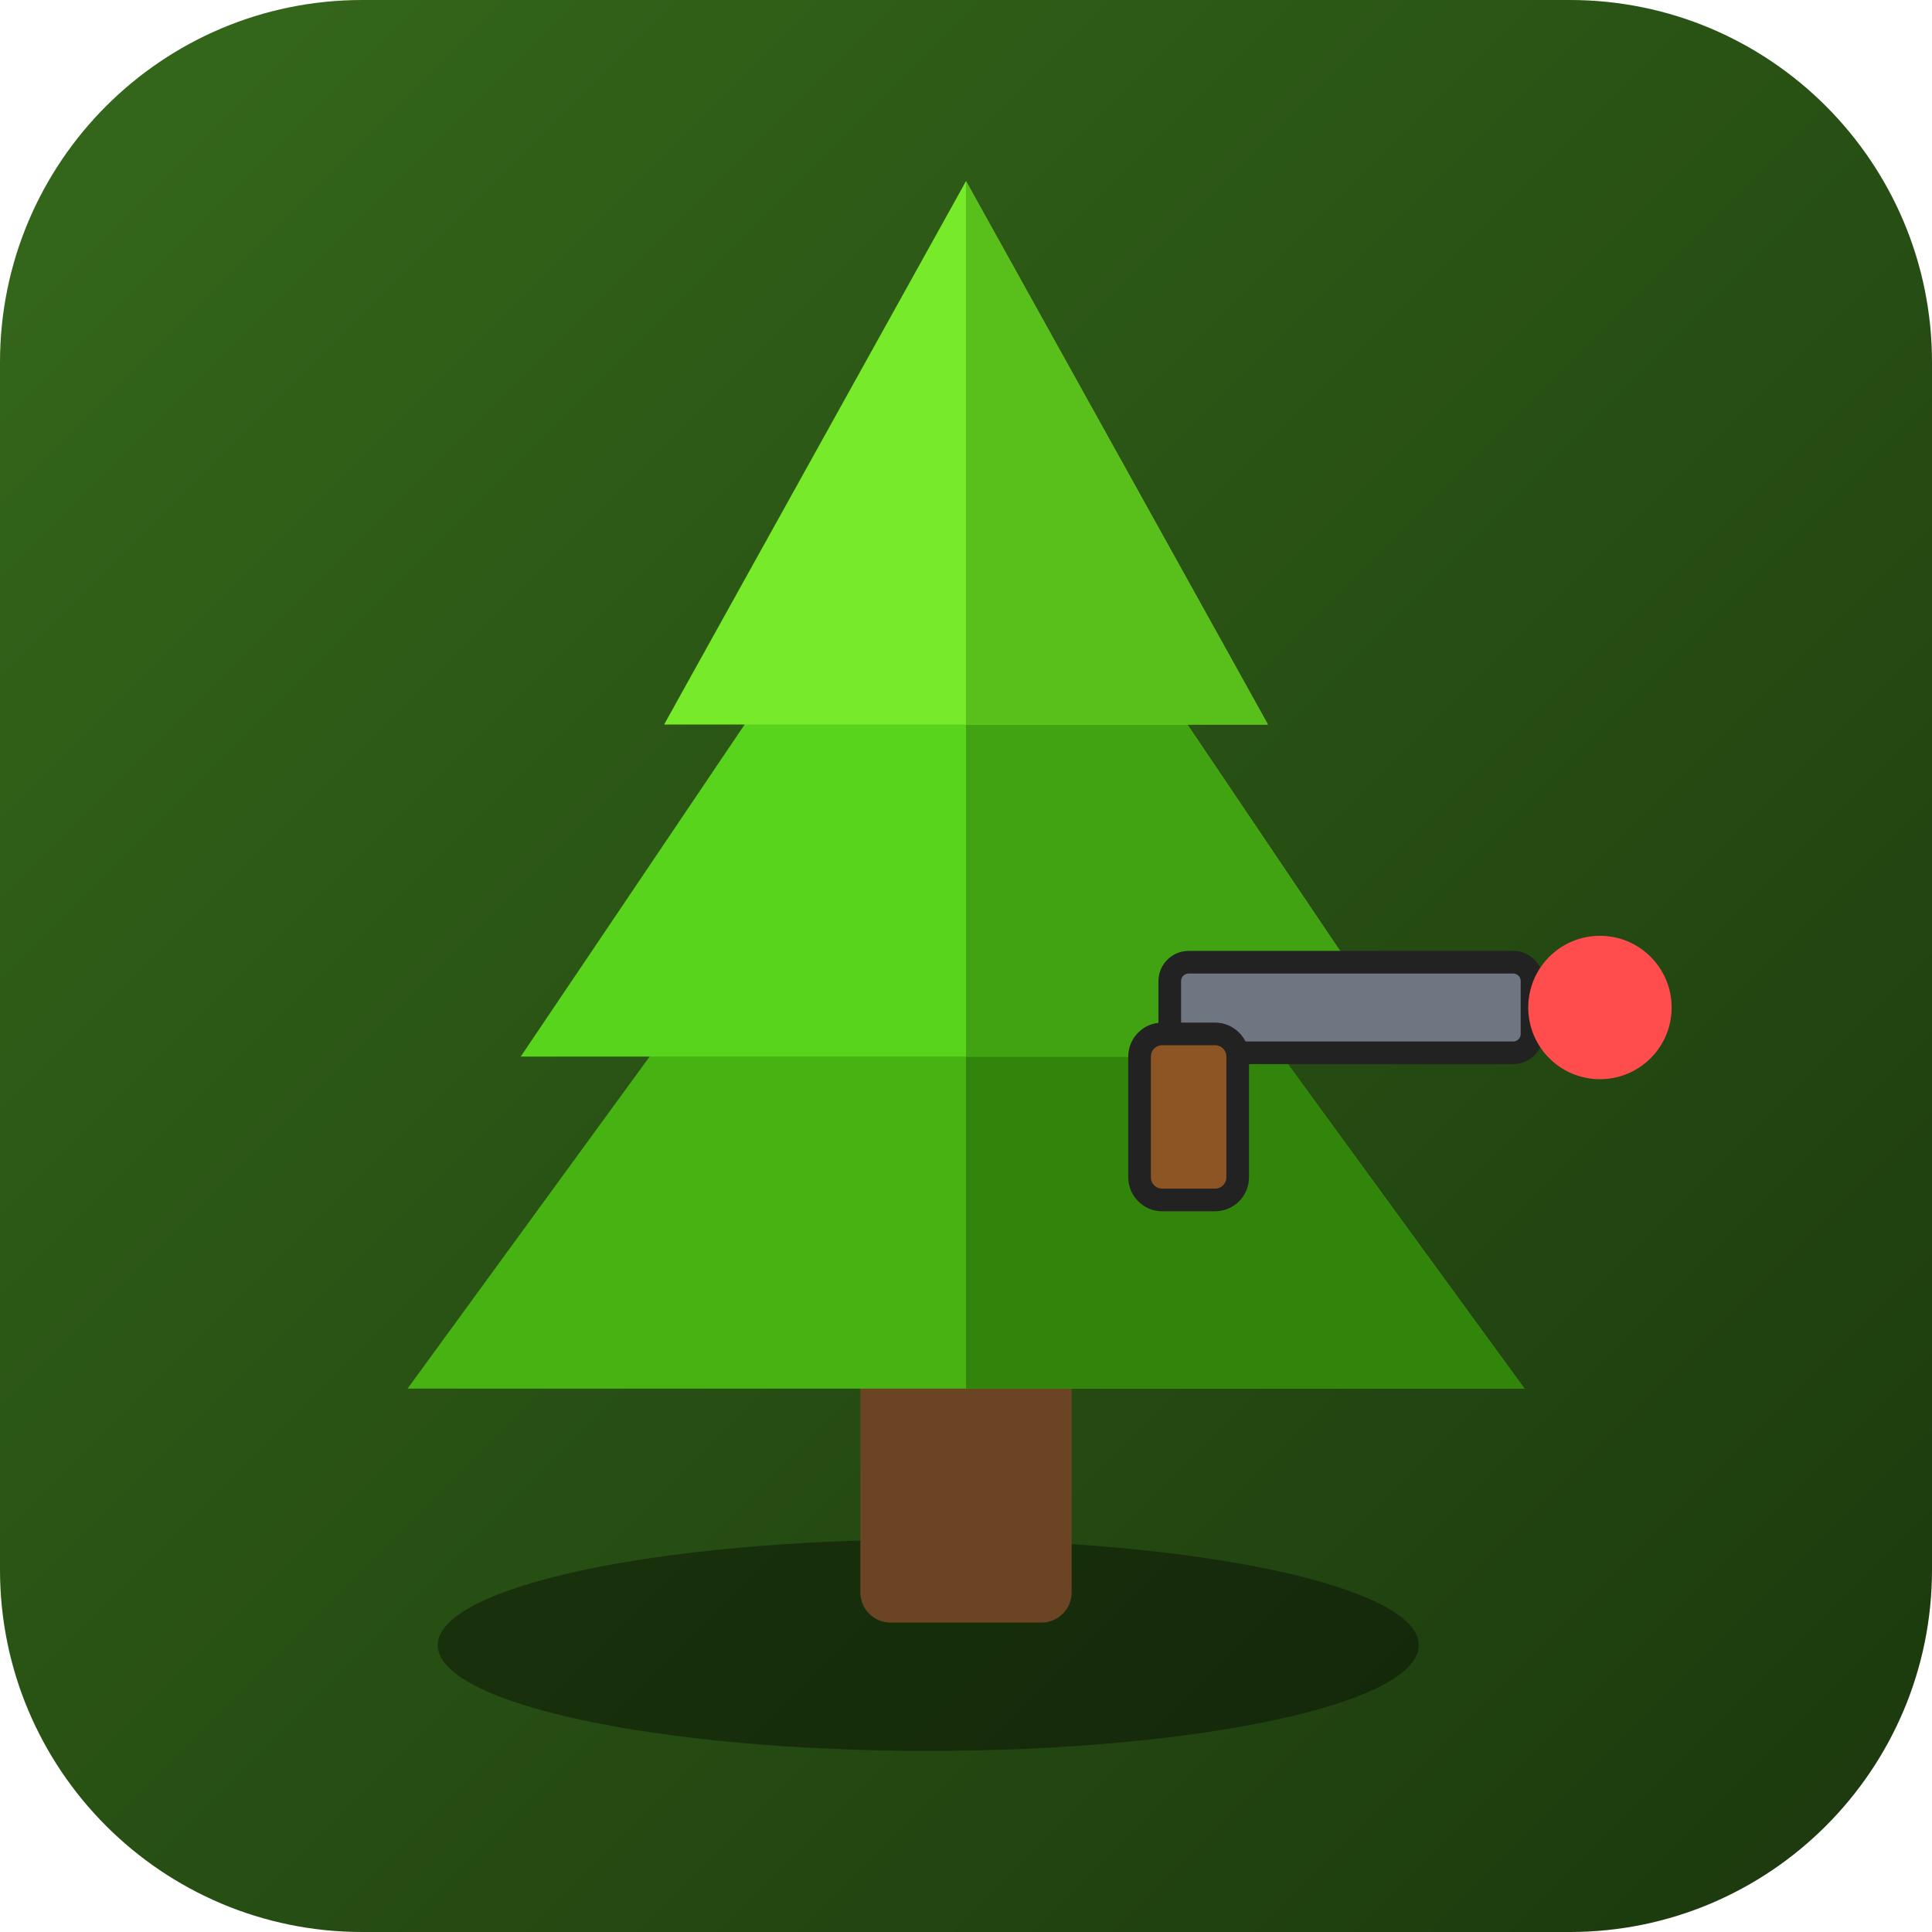
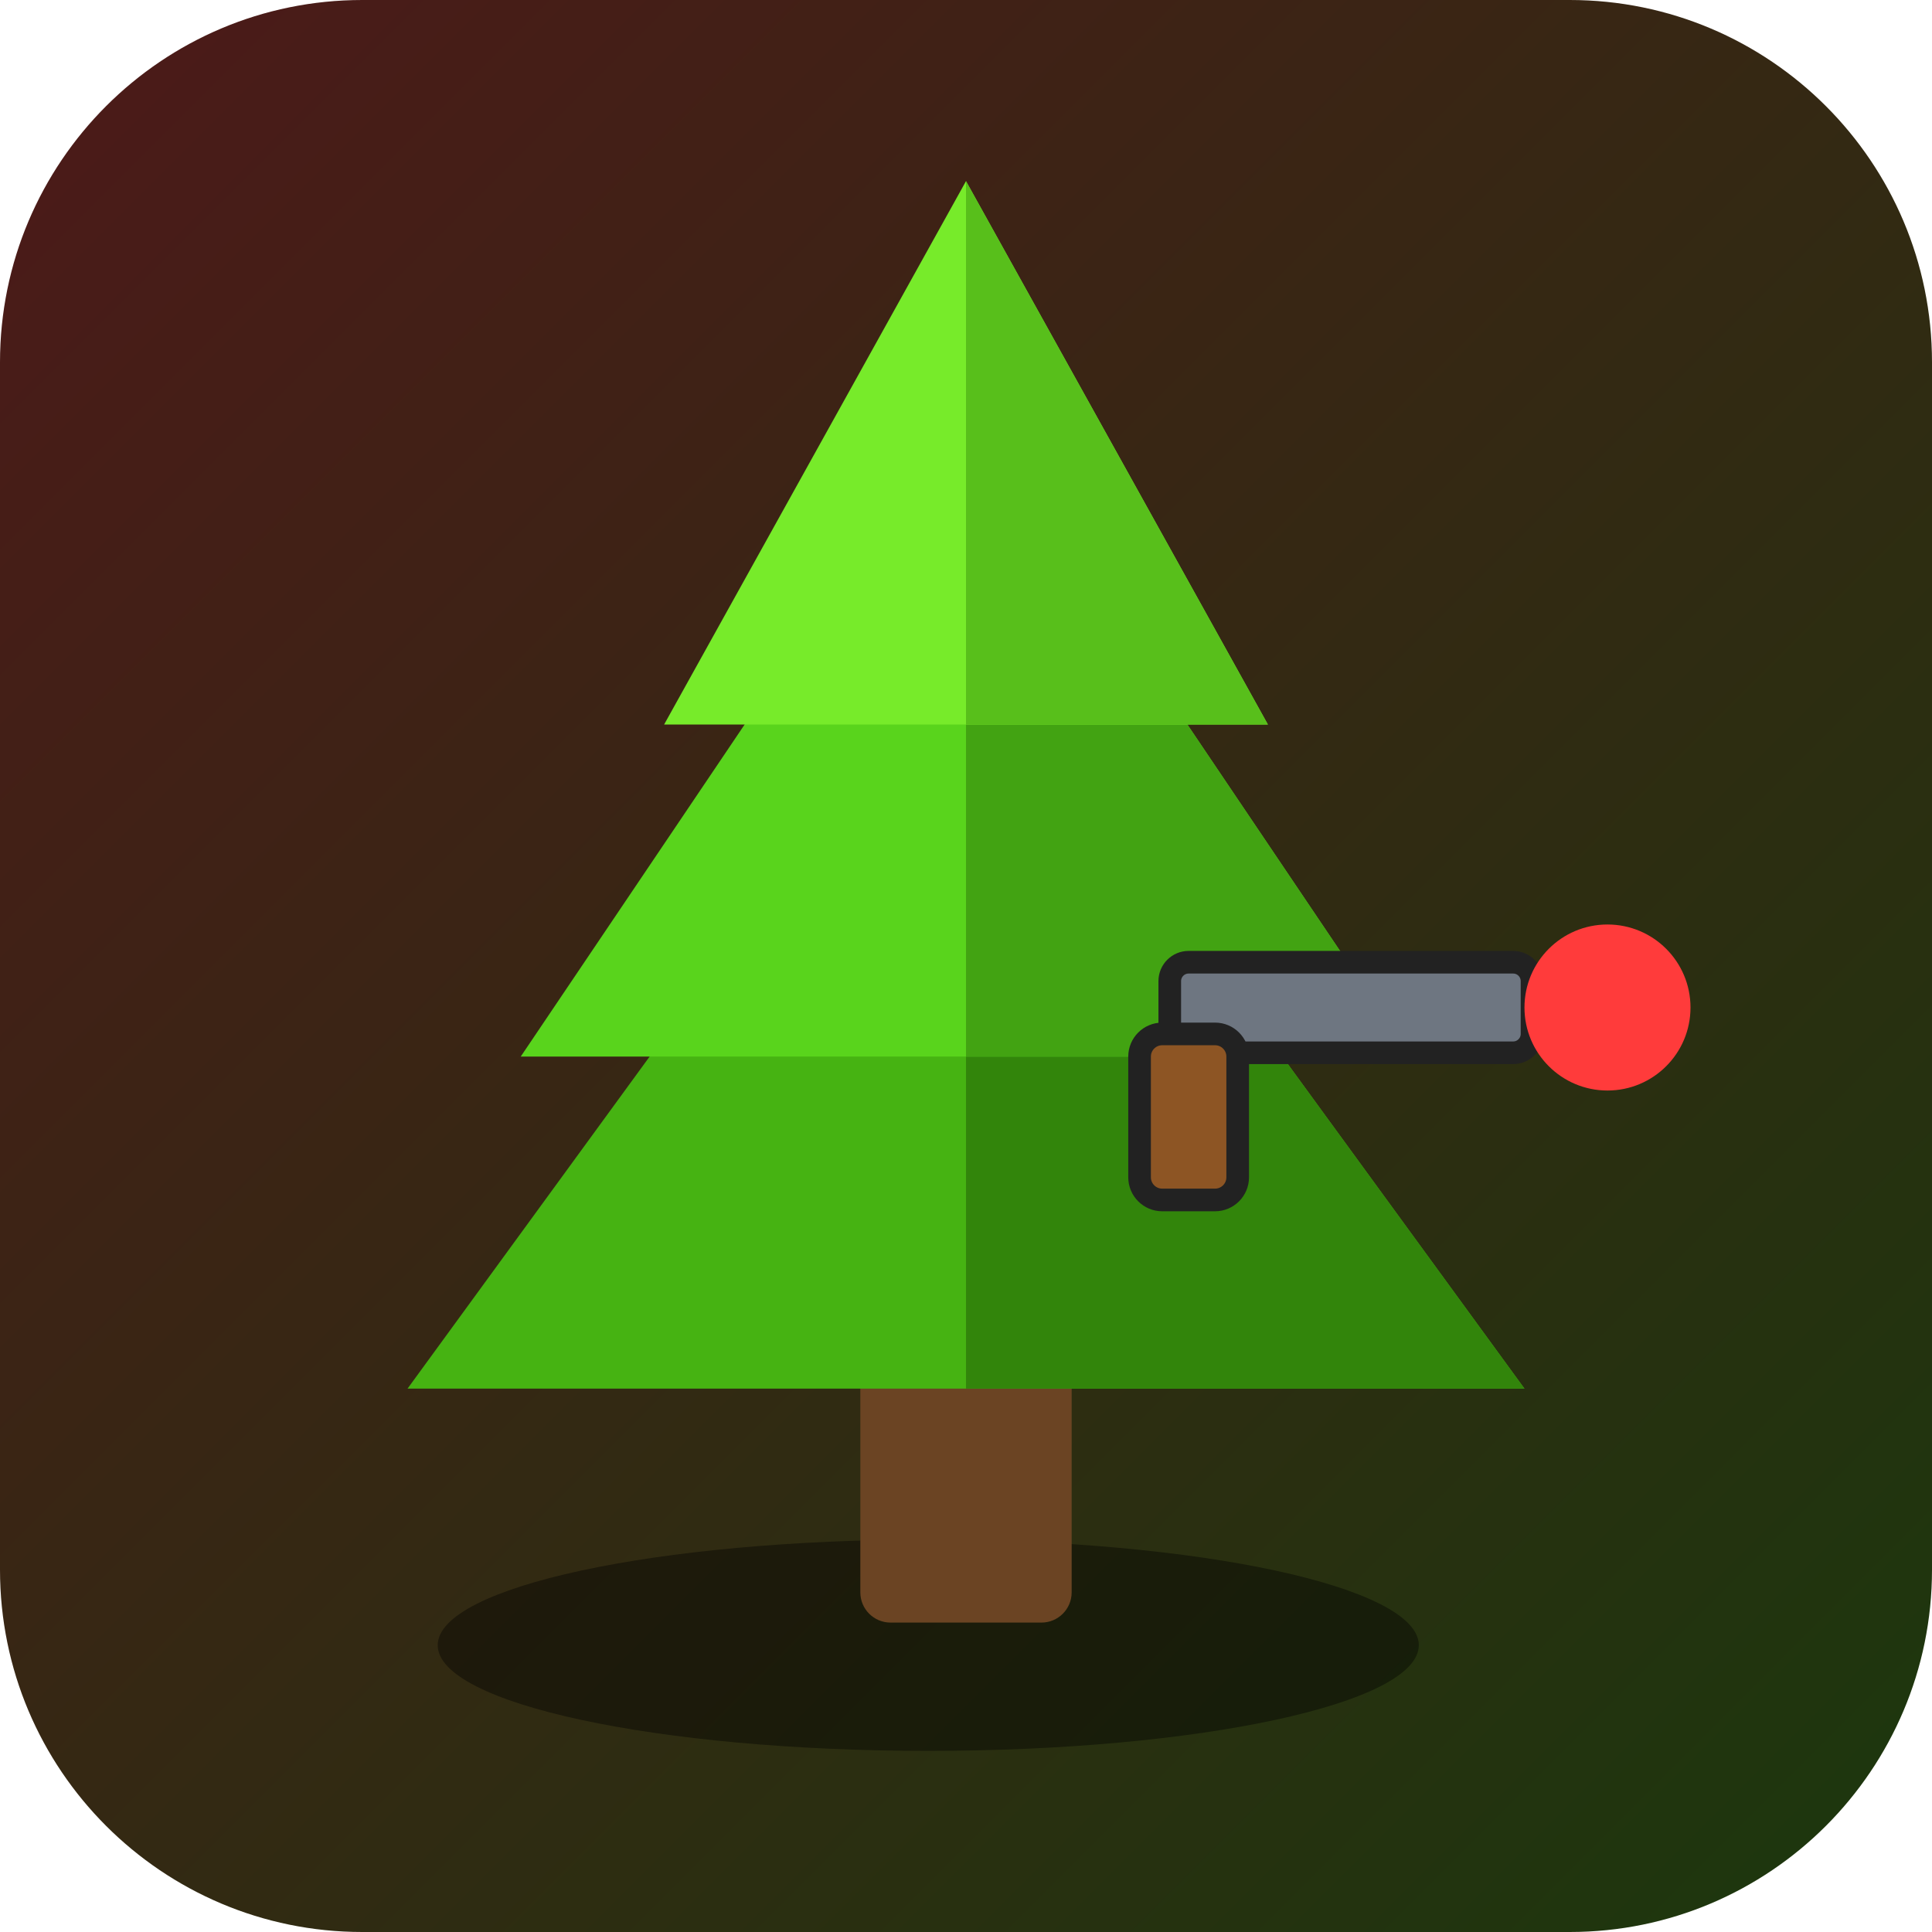
<svg xmlns="http://www.w3.org/2000/svg" viewBox="0 0 512 512">
  <defs>
    <linearGradient id="bg" x1="0" y1="0" x2="1" y2="1">
-       <stop offset="0%" stop-color="#35691b" />
+       <stop offset="0%" stop-color="#4d1919" />
      <stop offset="100%" stop-color="#1b380d" />
    </linearGradient>
  </defs>
  <rect width="512" height="512" rx="96" fill="url(#bg)" />
-   <ellipse cx="246" cy="436" rx="130" ry="28" fill="rgba(0,0,0,0.38)" />
+   <ellipse cx="246" cy="436" rx="130" ry="28" fill="rgba(0,0,0,0.4)" />
  <rect x="228" y="340" width="56" height="90" rx="8" fill="#6b4423" />
  <polygon points="256,165 108,368 404,368" fill="#46b312" />
  <polygon points="256,165 256,368 404,368" fill="#32850b" />
  <polygon points="256,105 138,280 374,280" fill="#59d41c" />
  <polygon points="256,105 256,280 374,280" fill="#42a312" />
  <polygon points="256,48 176,192 336,192" fill="#77eb2a" />
  <polygon points="256,48 256,192 336,192" fill="#58bf1b" />
  <rect x="310" y="255" width="96" height="24" rx="5" fill="#6e7681" stroke="#222" stroke-width="6" />
  <rect x="302" y="274" width="26" height="44" rx="6" fill="#8d5524" stroke="#222" stroke-width="6" />
-   <circle cx="424" cy="267" r="19" fill="#ff4d4d" />
+   <circle cx="426" cy="267" r="22" fill="#ff3b3b" />
</svg>
